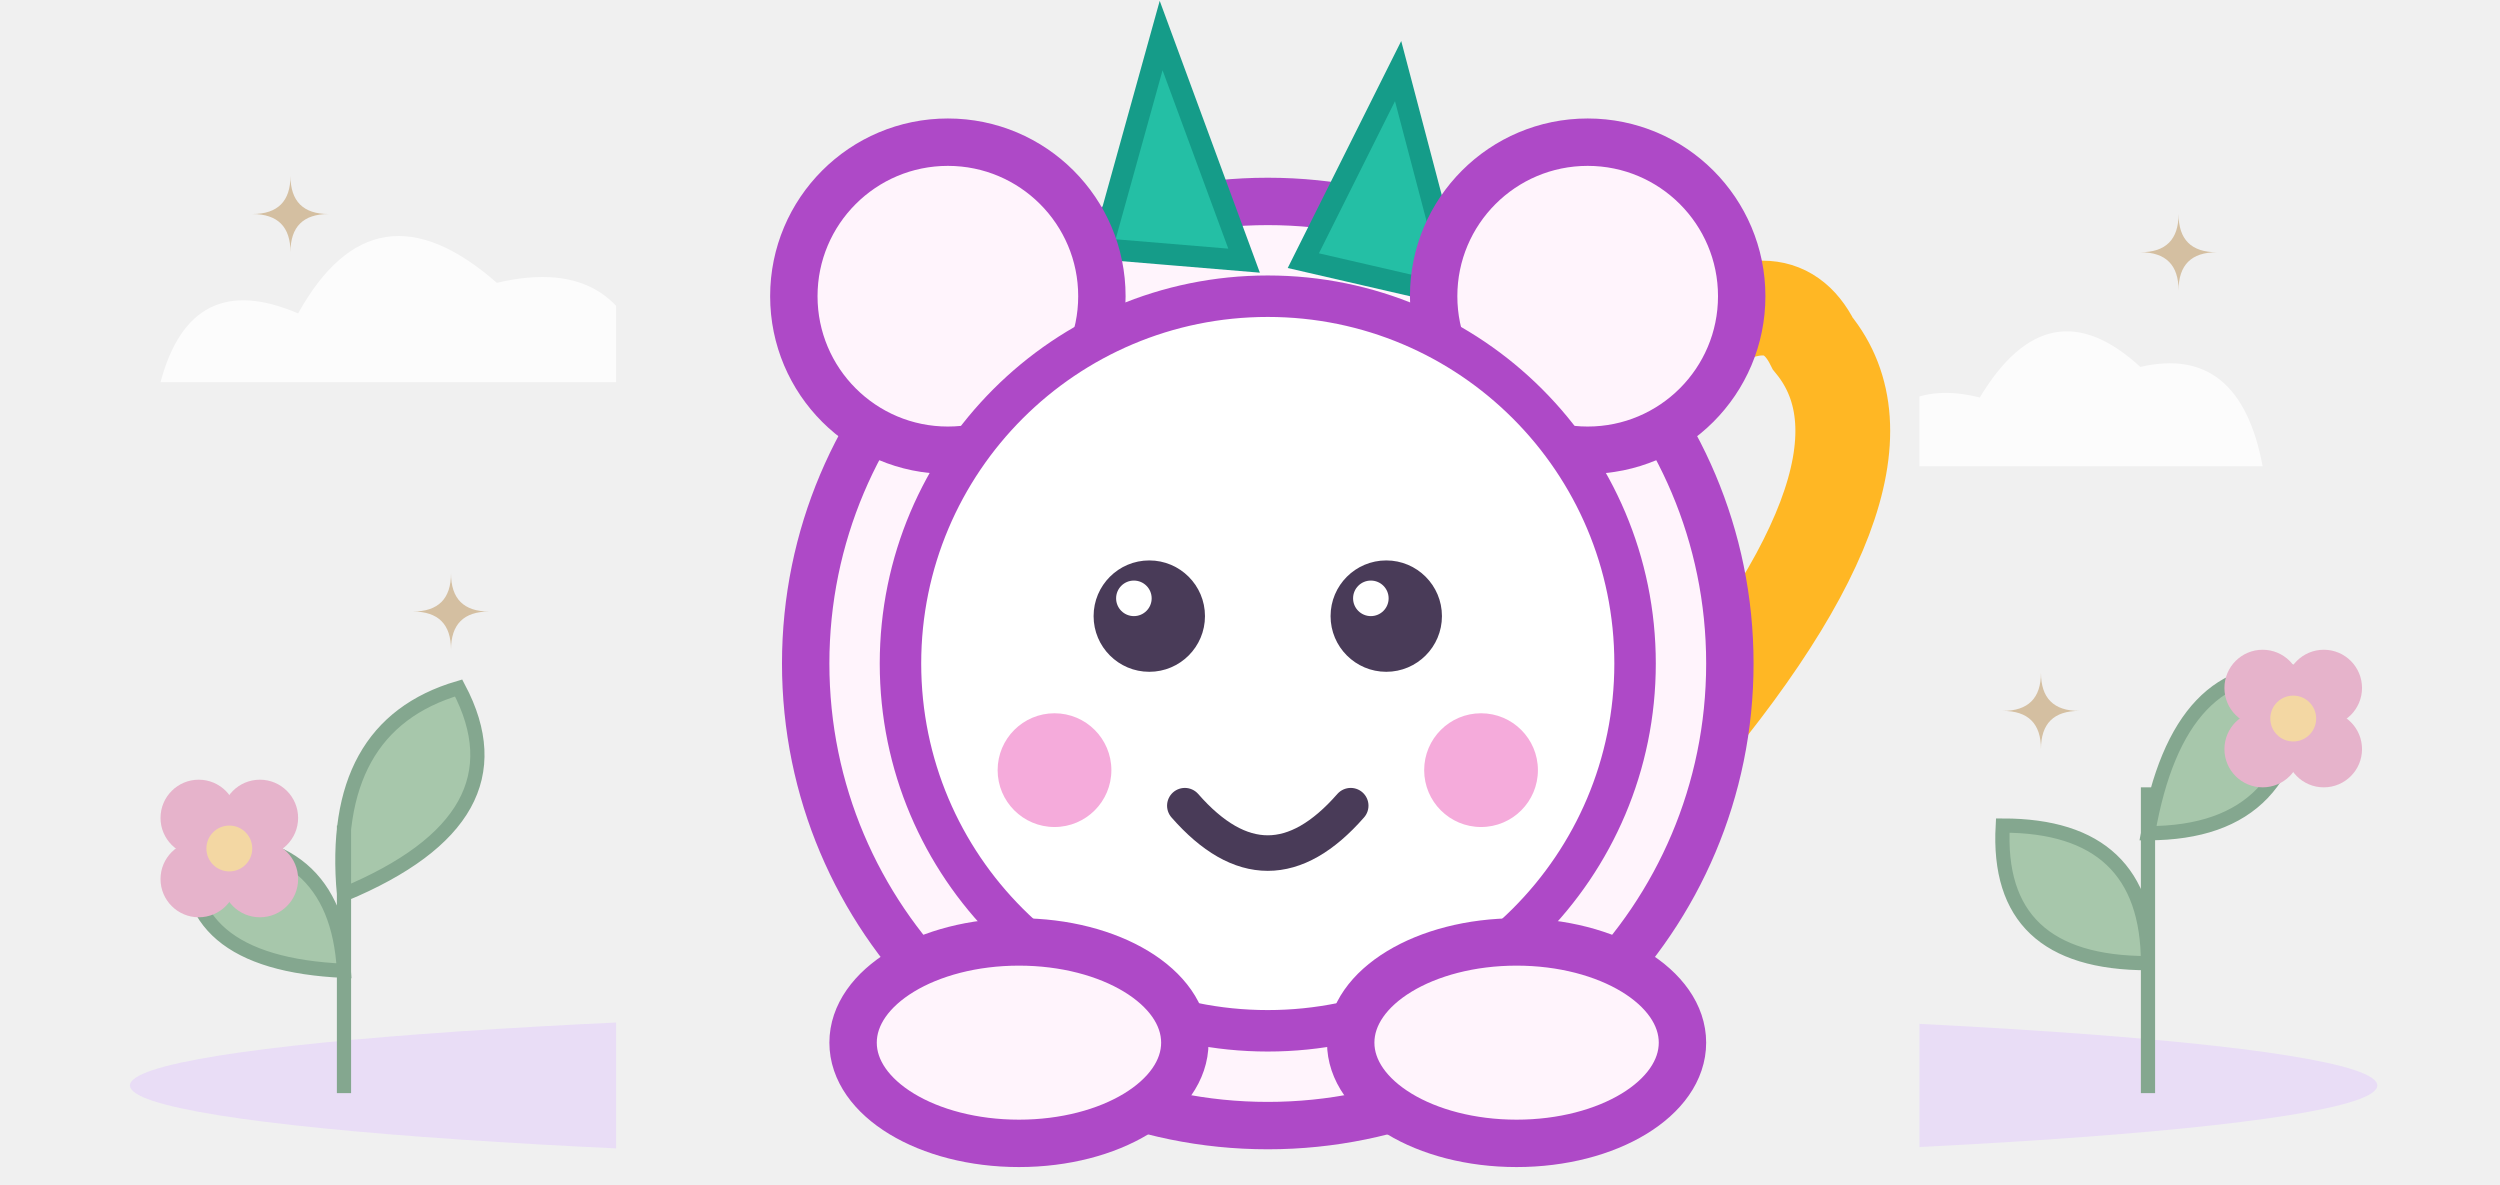
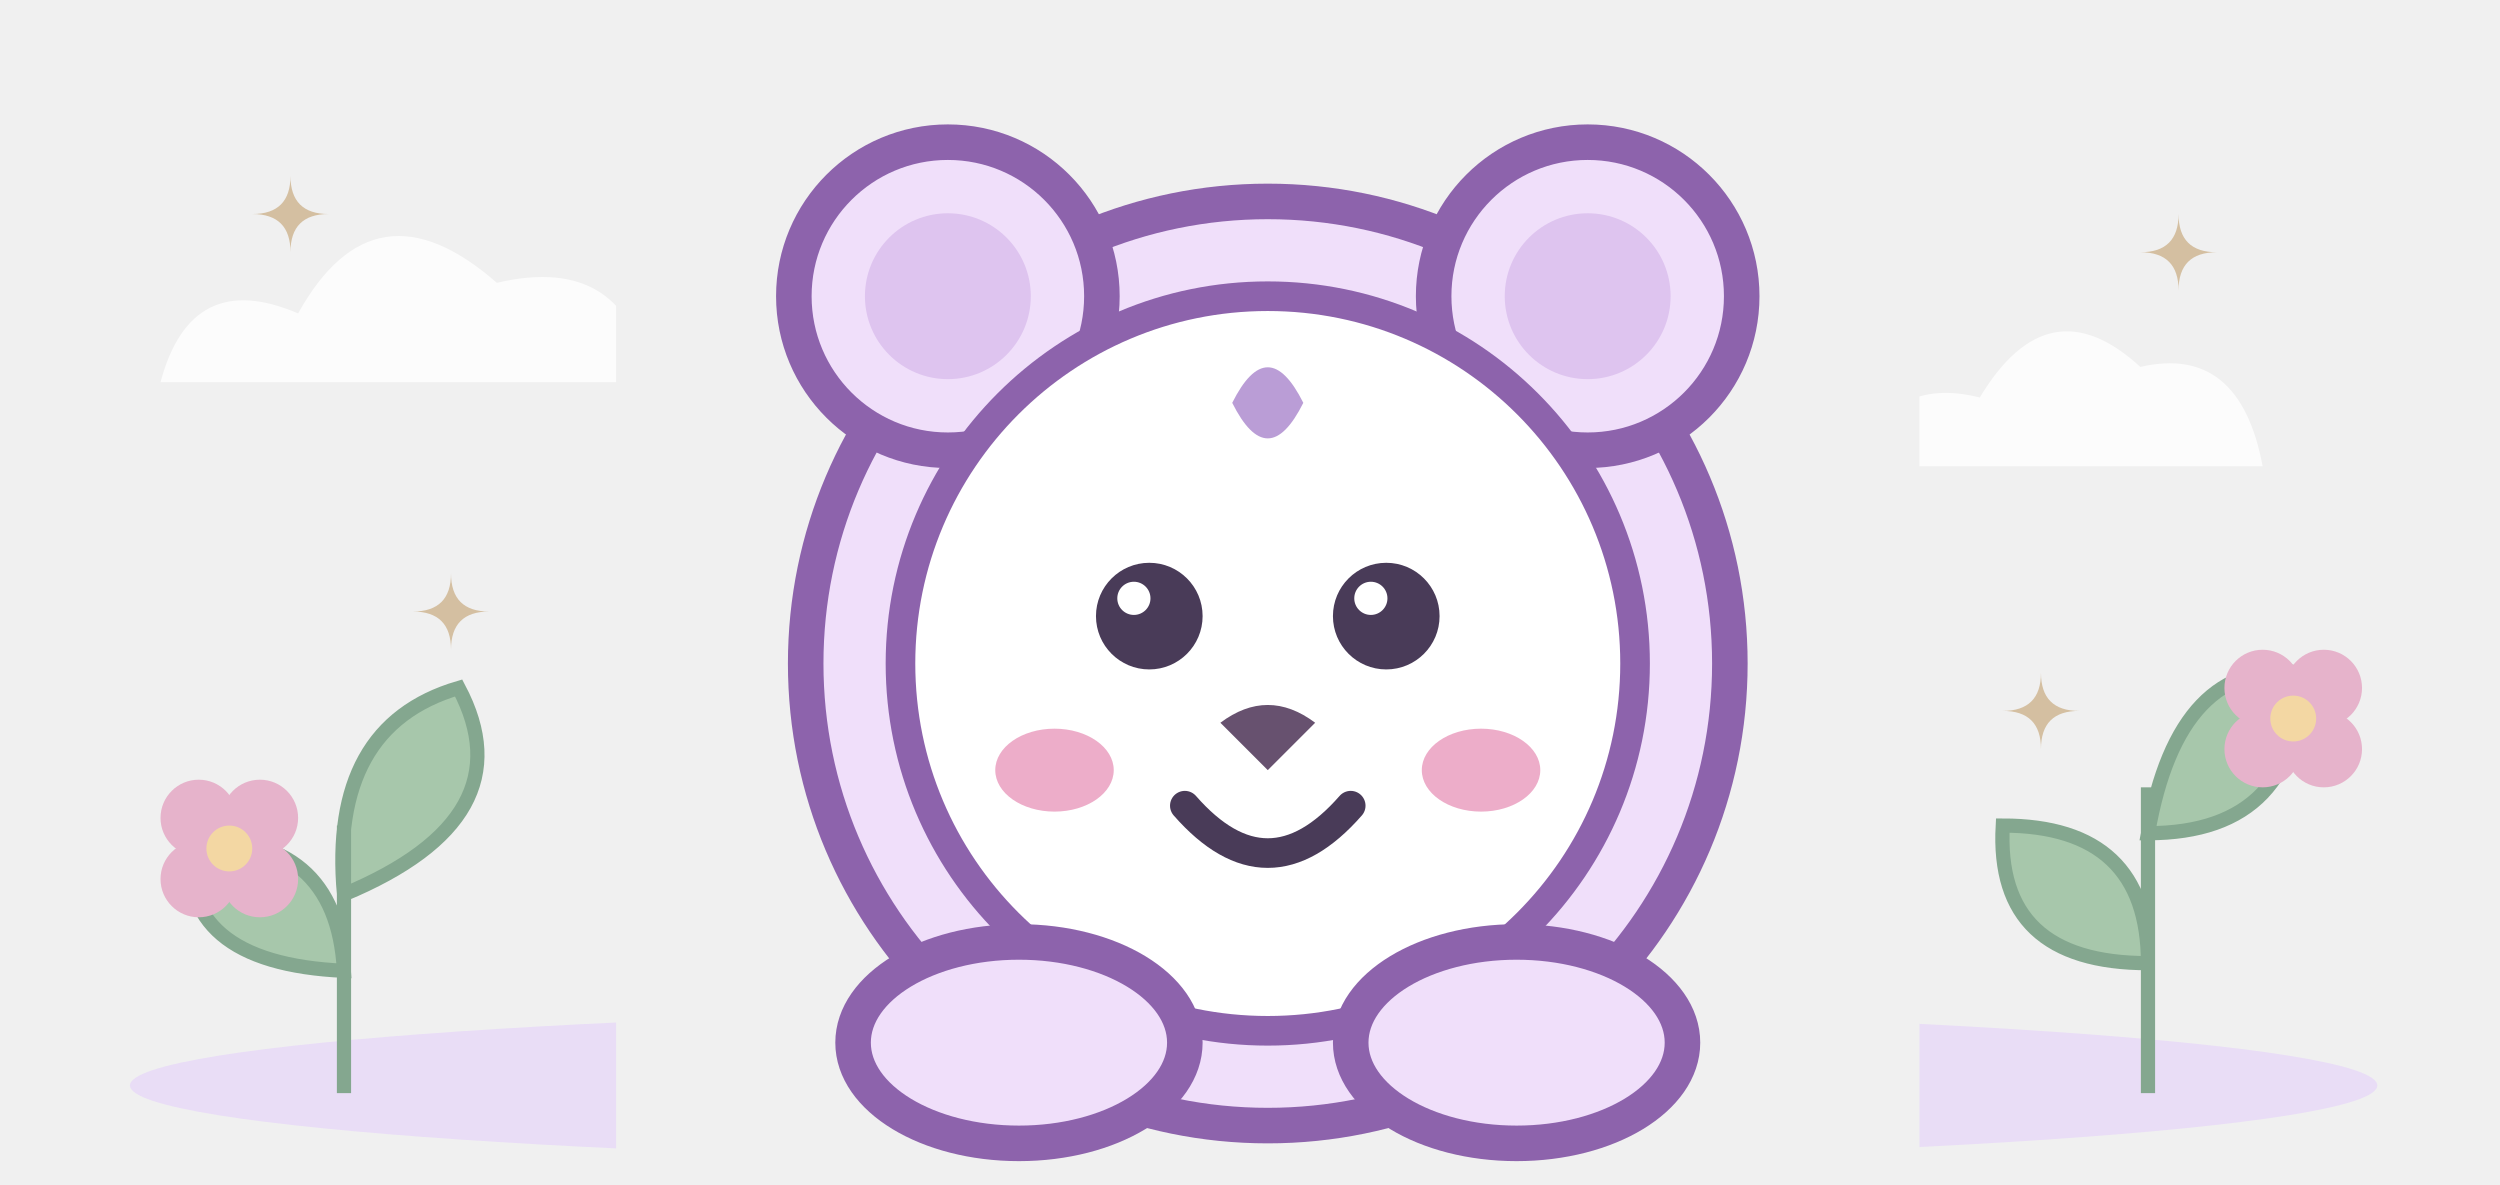
<svg xmlns="http://www.w3.org/2000/svg" width="211" height="100" viewBox="0 0 211 100" fill="none">
  <defs>
    <mask id="pl-cozy-clear">
      <rect width="211" height="100" fill="white" />
      <rect x="52" y="0" width="110" height="100" fill="black" />
    </mask>
  </defs>
  <g mask="url(#pl-cozy-clear)">
    <path d="M105.806 98.064C158.184 98.064 200.645 95.176 200.645 91.613C200.645 88.05 158.184 85.161 105.806 85.161C53.428 85.161 10.968 88.05 10.968 91.613C10.968 95.176 53.428 98.064 105.806 98.064Z" fill="#E9DDF6" />
    <path opacity="0.8" d="M13.548 32.258C15.269 25.806 19.14 23.871 25.161 26.452C29.462 18.71 35.054 17.849 41.935 23.871C49.247 22.151 53.548 24.946 54.839 32.258H13.548ZM156.774 39.355C158.495 34.194 161.935 32.258 167.097 33.548C170.968 27.097 175.484 26.236 180.645 30.968C186.237 29.677 189.677 32.473 190.968 39.355H156.774Z" fill="white" />
    <path d="M24.516 14.839C24.516 16.989 23.441 18.064 21.29 18.064C23.441 18.064 24.516 19.14 24.516 21.29C24.516 19.14 25.591 18.064 27.742 18.064C25.591 18.064 24.516 16.989 24.516 14.839Z" fill="#D4BFA1" />
    <path d="M183.871 18.064C183.871 20.215 182.796 21.29 180.645 21.29C182.796 21.29 183.871 22.366 183.871 24.516C183.871 22.366 184.946 21.29 187.097 21.29C184.946 21.29 183.871 20.215 183.871 18.064Z" fill="#D4BFA1" />
    <path d="M172.258 56.774C172.258 58.925 171.183 60 169.032 60C171.183 60 172.258 61.075 172.258 63.226C172.258 61.075 173.333 60 175.484 60C173.333 60 172.258 58.925 172.258 56.774Z" fill="#D4BFA1" />
    <path d="M38.065 48.387C38.065 50.538 36.989 51.613 34.839 51.613C36.989 51.613 38.065 52.688 38.065 54.839C38.065 52.688 39.14 51.613 41.29 51.613C39.14 51.613 38.065 50.538 38.065 48.387Z" fill="#D4BFA1" />
    <path d="M29.032 92.258V69.677V92.258ZM29.032 81.936C19.57 81.505 15.269 77.85 16.129 70.968C24.301 70.538 28.602 74.194 29.032 81.936ZM29.032 75.484C28.172 66.022 31.398 60.215 38.71 58.065C42.581 65.376 39.355 71.183 29.032 75.484ZM181.29 92.258V66.452V92.258ZM181.29 81.29C172.688 81.29 168.602 77.419 169.032 69.677C177.204 69.677 181.29 73.548 181.29 81.29ZM181.29 70.323C183.011 60.43 187.312 55.914 194.194 56.774C194.194 65.806 189.892 70.323 181.29 70.323Z" fill="#A7C7AB" />
    <path d="M29.032 92.258V69.677M181.29 92.258V66.452M29.032 81.936C19.57 81.505 15.269 77.85 16.129 70.968C24.301 70.538 28.602 74.194 29.032 81.936ZM29.032 75.484C28.172 66.022 31.398 60.215 38.71 58.065C42.581 65.376 39.355 71.183 29.032 75.484ZM181.29 81.29C172.688 81.29 168.602 77.419 169.032 69.677C177.204 69.677 181.29 73.548 181.29 81.29ZM181.29 70.323C183.011 60.43 187.312 55.914 194.194 56.774C194.194 65.806 189.892 70.323 181.29 70.323Z" stroke="#84A78F" stroke-width="1.2" />
    <path d="M16.774 72.258C18.556 72.258 20 70.814 20 69.032C20 67.251 18.556 65.806 16.774 65.806C14.993 65.806 13.548 67.251 13.548 69.032C13.548 70.814 14.993 72.258 16.774 72.258Z" fill="#E6B3CB" />
    <path d="M21.936 72.258C23.717 72.258 25.161 70.814 25.161 69.032C25.161 67.251 23.717 65.806 21.936 65.806C20.154 65.806 18.71 67.251 18.71 69.032C18.71 70.814 20.154 72.258 21.936 72.258Z" fill="#E6B3CB" />
    <path d="M16.774 77.419C18.556 77.419 20 75.975 20 74.194C20 72.412 18.556 70.968 16.774 70.968C14.993 70.968 13.548 72.412 13.548 74.194C13.548 75.975 14.993 77.419 16.774 77.419Z" fill="#E6B3CB" />
    <path d="M21.936 77.419C23.717 77.419 25.161 75.975 25.161 74.194C25.161 72.412 23.717 70.968 21.936 70.968C20.154 70.968 18.71 72.412 18.71 74.194C18.71 75.975 20.154 77.419 21.936 77.419Z" fill="#E6B3CB" />
    <path d="M19.355 73.548C20.424 73.548 21.29 72.682 21.29 71.613C21.29 70.544 20.424 69.677 19.355 69.677C18.286 69.677 17.419 70.544 17.419 71.613C17.419 72.682 18.286 73.548 19.355 73.548Z" fill="#F3D7A3" />
    <path d="M190.968 61.29C192.749 61.29 194.194 59.846 194.194 58.065C194.194 56.283 192.749 54.839 190.968 54.839C189.186 54.839 187.742 56.283 187.742 58.065C187.742 59.846 189.186 61.29 190.968 61.29Z" fill="#E6B3CB" />
    <path d="M196.129 61.29C197.911 61.29 199.355 59.846 199.355 58.065C199.355 56.283 197.911 54.839 196.129 54.839C194.347 54.839 192.903 56.283 192.903 58.065C192.903 59.846 194.347 61.29 196.129 61.29Z" fill="#E6B3CB" />
    <path d="M190.968 66.452C192.749 66.452 194.194 65.007 194.194 63.226C194.194 61.444 192.749 60 190.968 60C189.186 60 187.742 61.444 187.742 63.226C187.742 65.007 189.186 66.452 190.968 66.452Z" fill="#E6B3CB" />
    <path d="M196.129 66.452C197.911 66.452 199.355 65.007 199.355 63.226C199.355 61.444 197.911 60 196.129 60C194.347 60 192.903 61.444 192.903 63.226C192.903 65.007 194.347 66.452 196.129 66.452Z" fill="#E6B3CB" />
    <path d="M193.548 62.581C194.617 62.581 195.484 61.714 195.484 60.645C195.484 59.576 194.617 58.71 193.548 58.71C192.479 58.71 191.613 59.576 191.613 60.645C191.613 61.714 192.479 62.581 193.548 62.581Z" fill="#F3D7A3" />
    <path d="M85.161 43.871C92.287 43.871 98.064 38.094 98.064 30.968C98.064 23.841 92.287 18.064 85.161 18.064C78.035 18.064 72.258 23.841 72.258 30.968C72.258 38.094 78.035 43.871 85.161 43.871Z" fill="#CBB5E6" stroke="#9B829A" stroke-width="1.5" />
    <path d="M129.677 43.871C136.804 43.871 142.581 38.094 142.581 30.968C142.581 23.841 136.804 18.064 129.677 18.064C122.551 18.064 116.774 23.841 116.774 30.968C116.774 38.094 122.551 43.871 129.677 43.871Z" fill="#CBB5E6" stroke="#9B829A" stroke-width="1.5" />
    <path d="M85.161 37.419C88.724 37.419 91.613 34.531 91.613 30.968C91.613 27.405 88.724 24.516 85.161 24.516C81.598 24.516 78.71 27.405 78.71 30.968C78.71 34.531 81.598 37.419 85.161 37.419Z" fill="#F0E6FA" />
    <path d="M129.677 37.419C133.241 37.419 136.129 34.531 136.129 30.968C136.129 27.405 133.241 24.516 129.677 24.516C126.114 24.516 123.226 27.405 123.226 30.968C123.226 34.531 126.114 37.419 129.677 37.419Z" fill="#F0E6FA" />
    <path d="M78.71 42.581C72.258 36.559 67.527 37.634 64.516 45.806C58.925 49.677 58.065 54.624 61.935 60.645C55.914 67.527 56.774 73.333 64.516 78.064C63.226 87.527 67.742 92.043 78.064 91.613C82.366 98.064 87.957 98.925 94.839 94.194C101.29 100.645 107.527 100.645 113.548 94.194C122.151 99.785 128.817 98.925 133.548 91.613C143.441 91.613 147.527 86.882 145.806 77.419C153.548 73.548 155.054 67.742 150.323 60C154.194 51.828 152.043 45.806 143.871 41.935C140.86 32.473 135.914 29.677 129.032 33.548C121.72 26.237 114.194 26.021 106.452 32.903C100.43 27.312 94.839 30.538 89.677 42.581H78.71Z" fill="#CBB5E6" stroke="#9B829A" stroke-width="1.5" />
    <path d="M88.387 96.774C96.226 96.774 102.581 93.308 102.581 89.032C102.581 84.757 96.226 81.29 88.387 81.29C80.548 81.29 74.194 84.757 74.194 89.032C74.194 93.308 80.548 96.774 88.387 96.774Z" fill="#CBB5E6" stroke="#9B829A" stroke-width="1.2" />
    <path d="M127.097 96.774C134.936 96.774 141.29 93.308 141.29 89.032C141.29 84.757 134.936 81.29 127.097 81.29C119.258 81.29 112.903 84.757 112.903 89.032C112.903 93.308 119.258 96.774 127.097 96.774Z" fill="#CBB5E6" stroke="#9B829A" stroke-width="1.2" />
    <path d="M107.097 70.323C115.648 70.323 122.581 65.123 122.581 58.71C122.581 52.296 115.648 47.097 107.097 47.097C98.545 47.097 91.613 52.296 91.613 58.71C91.613 65.123 98.545 70.323 107.097 70.323Z" fill="#F0E6FA" />
    <path d="M104.516 55.484C106.237 53.763 107.957 53.763 109.677 55.484L107.097 58.71L104.516 55.484Z" fill="#9B829A" />
    <path d="M90.323 49.677C92.473 47.097 94.624 47.097 96.774 49.677M117.419 49.677C119.57 47.097 121.72 47.097 123.871 49.677" stroke="#69536D" stroke-width="2.5" stroke-linecap="round" />
    <path opacity="0.6" d="M88.387 61.29C91.238 61.29 93.548 60.135 93.548 58.71C93.548 57.284 91.238 56.129 88.387 56.129C85.537 56.129 83.226 57.284 83.226 58.71C83.226 60.135 85.537 61.29 88.387 61.29Z" fill="#E2A4B7" />
    <path opacity="0.6" d="M126.452 61.29C129.302 61.29 131.613 60.135 131.613 58.71C131.613 57.284 129.302 56.129 126.452 56.129C123.601 56.129 121.29 57.284 121.29 58.71C121.29 60.135 123.601 61.29 126.452 61.29Z" fill="#E2A4B7" />
    <path d="M101.935 61.935C105.376 64.946 108.817 64.946 112.258 61.935" stroke="#9B829A" stroke-width="1.6" stroke-linecap="round" />
    <path d="M105.806 76.774C105.806 76.774 92.258 69.032 94.839 62.581C96.989 59.57 100.645 59.785 105.806 63.226C110.968 59.785 114.624 59.57 116.774 62.581C118.495 66.882 114.839 71.613 105.806 76.774Z" fill="#DC9EB7" stroke="#9B829A" stroke-width="1.2" />
    <path d="M80.772 75.585C85.616 77.844 90.641 77.319 91.996 74.412C93.352 71.506 90.524 67.319 85.68 65.06C80.836 62.801 75.81 63.326 74.455 66.233C73.1 69.139 75.928 73.326 80.772 75.585Z" fill="#CBB5E6" />
    <path d="M132.777 75.585C137.62 73.326 140.449 69.139 139.093 66.233C137.738 63.326 132.713 62.801 127.869 65.06C123.025 67.319 120.197 71.506 121.552 74.412C122.907 77.319 127.933 77.844 132.777 75.585Z" fill="#CBB5E6" />
    <g opacity="0.5">
      <path d="M103.871 82.581V89.677V82.581ZM101.935 84.516H105.806H101.935ZM101.935 87.742H105.806H101.935Z" fill="black" />
      <path d="M103.871 82.581V89.677M101.935 84.516H105.806M101.935 87.742H105.806" stroke="#9B829A" stroke-width="0.8" />
    </g>
  </g>
  <g transform="translate(57 0) scale(1)">
-     <g data-cozy-mascot="true">
-       <path d="M82 66Q105 40 96 29Q93 23 85 29" fill="none" stroke="#FFB724" stroke-width="8" stroke-linecap="round" />
-       <circle cx="50" cy="56" r="39" fill="#FFF4FC" stroke="#AE49C7" stroke-width="4" />
-       <path d="M36 21L41 3L48 22Z M53 22L61 6L66 25Z" fill="#24BFA5" stroke="#159C89" stroke-width="1.8" />
-       <circle cx="23" cy="25" r="13" fill="#FFF4FC" stroke="#AE49C7" stroke-width="4" />
-       <circle cx="77" cy="25" r="13" fill="#FFF4FC" stroke="#AE49C7" stroke-width="4" />
-       <circle cx="50" cy="56" r="31" fill="#FFFFFF" stroke="#AE49C7" stroke-width="3.5" />
-       <circle cx="40" cy="52" r="4.7" fill="#493B58" />
-       <circle cx="60" cy="52" r="4.7" fill="#493B58" />
-       <circle cx="38.7" cy="50.5" r="1.5" fill="white" />
-       <circle cx="58.7" cy="50.5" r="1.5" fill="white" />
-       <circle cx="32" cy="65" r="4.8" fill="#F5ABDB" />
-       <circle cx="68" cy="65" r="4.8" fill="#F5ABDB" />
-       <path d="M43 68Q50 76 57 68" stroke="#493B58" stroke-width="3" fill="none" stroke-linecap="round" />
-       <ellipse cx="29" cy="88" rx="14" ry="8.5" fill="#FFF4FC" stroke="#AE49C7" stroke-width="4" />
-       <ellipse cx="71" cy="88" rx="14" ry="8.5" fill="#FFF4FC" stroke="#AE49C7" stroke-width="4" />
+     <g data-cozy-mascot="true" data-companion-world="soft">
+       <circle cx="50" cy="56" r="39" fill="#F0DFFA" stroke="#8D63AC" stroke-width="3" />
+       <circle cx="23" cy="25" r="13" fill="#F0DFFA" stroke="#8D63AC" stroke-width="3" />
+       <circle cx="23" cy="25" r="7" fill="#DEC4EF" />
+       <circle cx="77" cy="25" r="13" fill="#F0DFFA" stroke="#8D63AC" stroke-width="3" />
+       <circle cx="77" cy="25" r="7" fill="#DEC4EF" />
+       <circle cx="50" cy="56" r="31" fill="#FFFFFF" stroke="#8D63AC" stroke-width="2.5" />
+       <circle cx="40" cy="52" r="4.5" fill="#493B58" />
+       <circle cx="38.7" cy="50.5" r="1.4" fill="white" />
+       <circle cx="60" cy="52" r="4.5" fill="#493B58" />
+       <circle cx="58.7" cy="50.5" r="1.4" fill="white" />
+       <ellipse cx="32" cy="65" rx="5" ry="3.5" fill="#EDADC9" />
+       <ellipse cx="68" cy="65" rx="5" ry="3.5" fill="#EDADC9" />
+       <path d="M46 61Q50 58 54 61L50 65Z" fill="#67516F" />
+       <path d="M43 68Q50 76 57 68" stroke="#493B58" stroke-width="2.5" fill="none" stroke-linecap="round" />
+       <ellipse cx="29" cy="88" rx="14" ry="8.5" fill="#F0DFFA" stroke="#8D63AC" stroke-width="3" />
+       <ellipse cx="71" cy="88" rx="14" ry="8.5" fill="#F0DFFA" stroke="#8D63AC" stroke-width="3" />
+       <path d="M47 34Q50 28 53 34Q50 40 47 34Z" fill="#BA9DD6" />
    </g>
  </g>
</svg>
